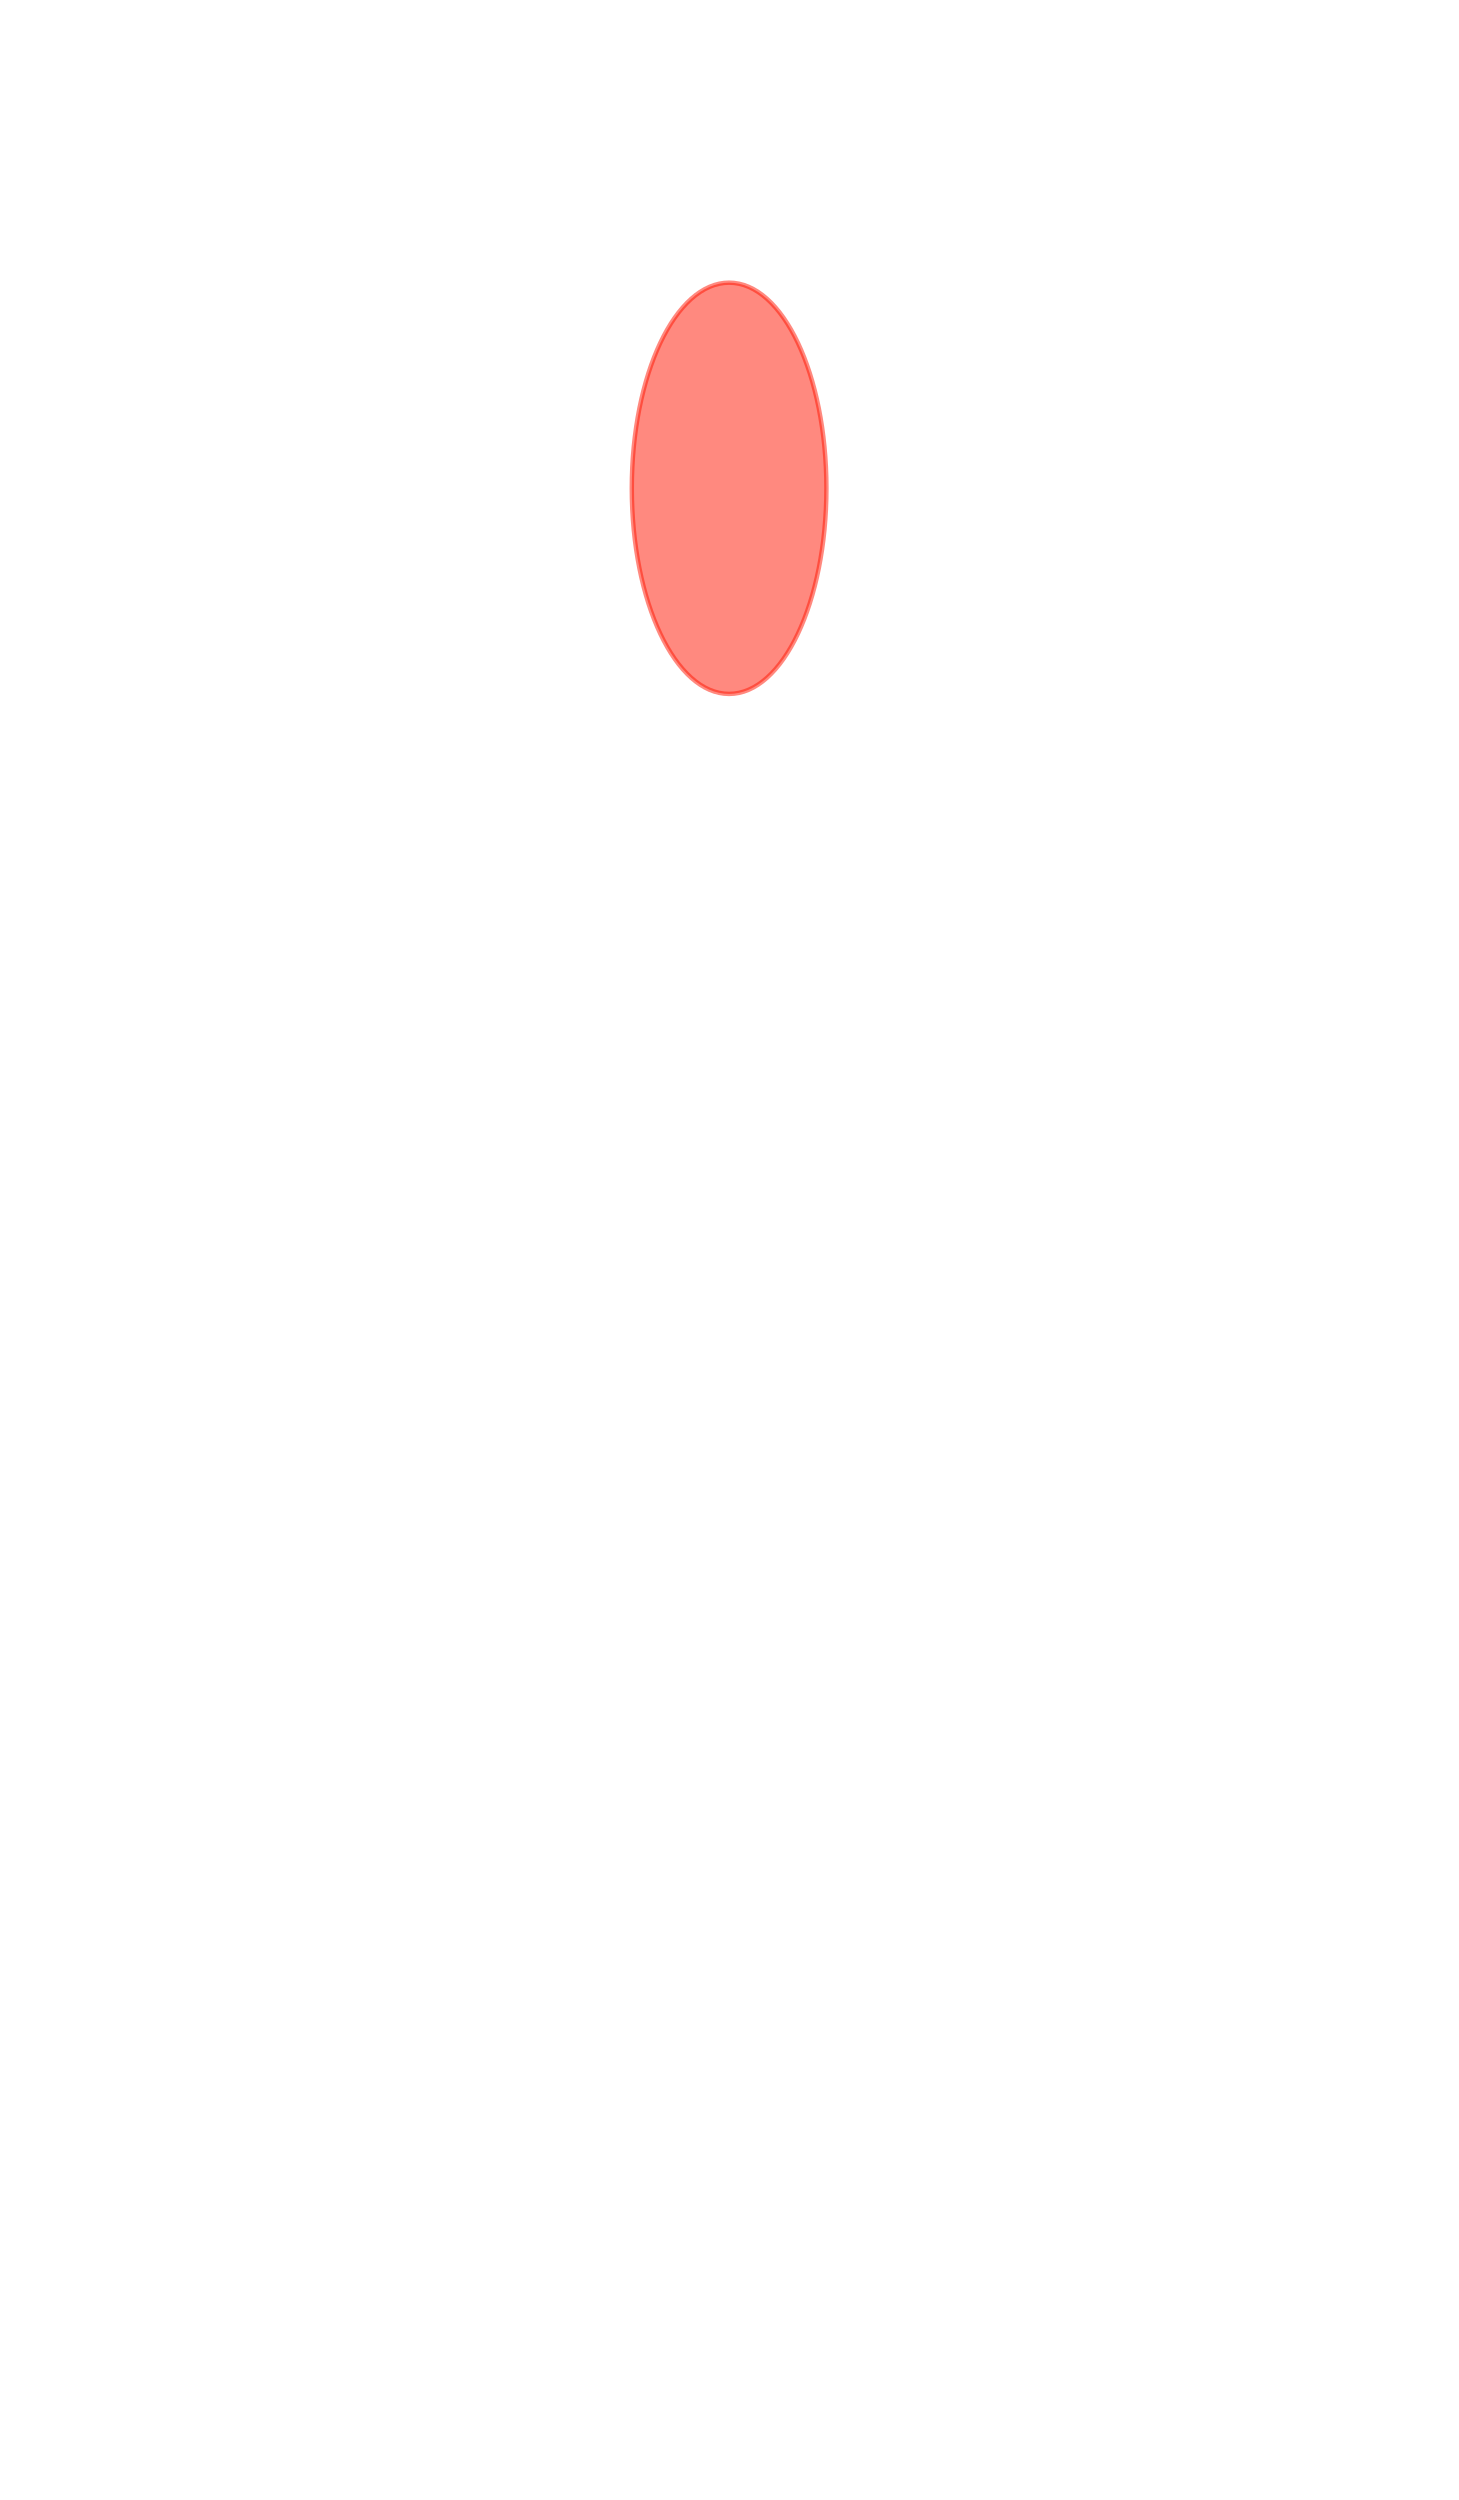
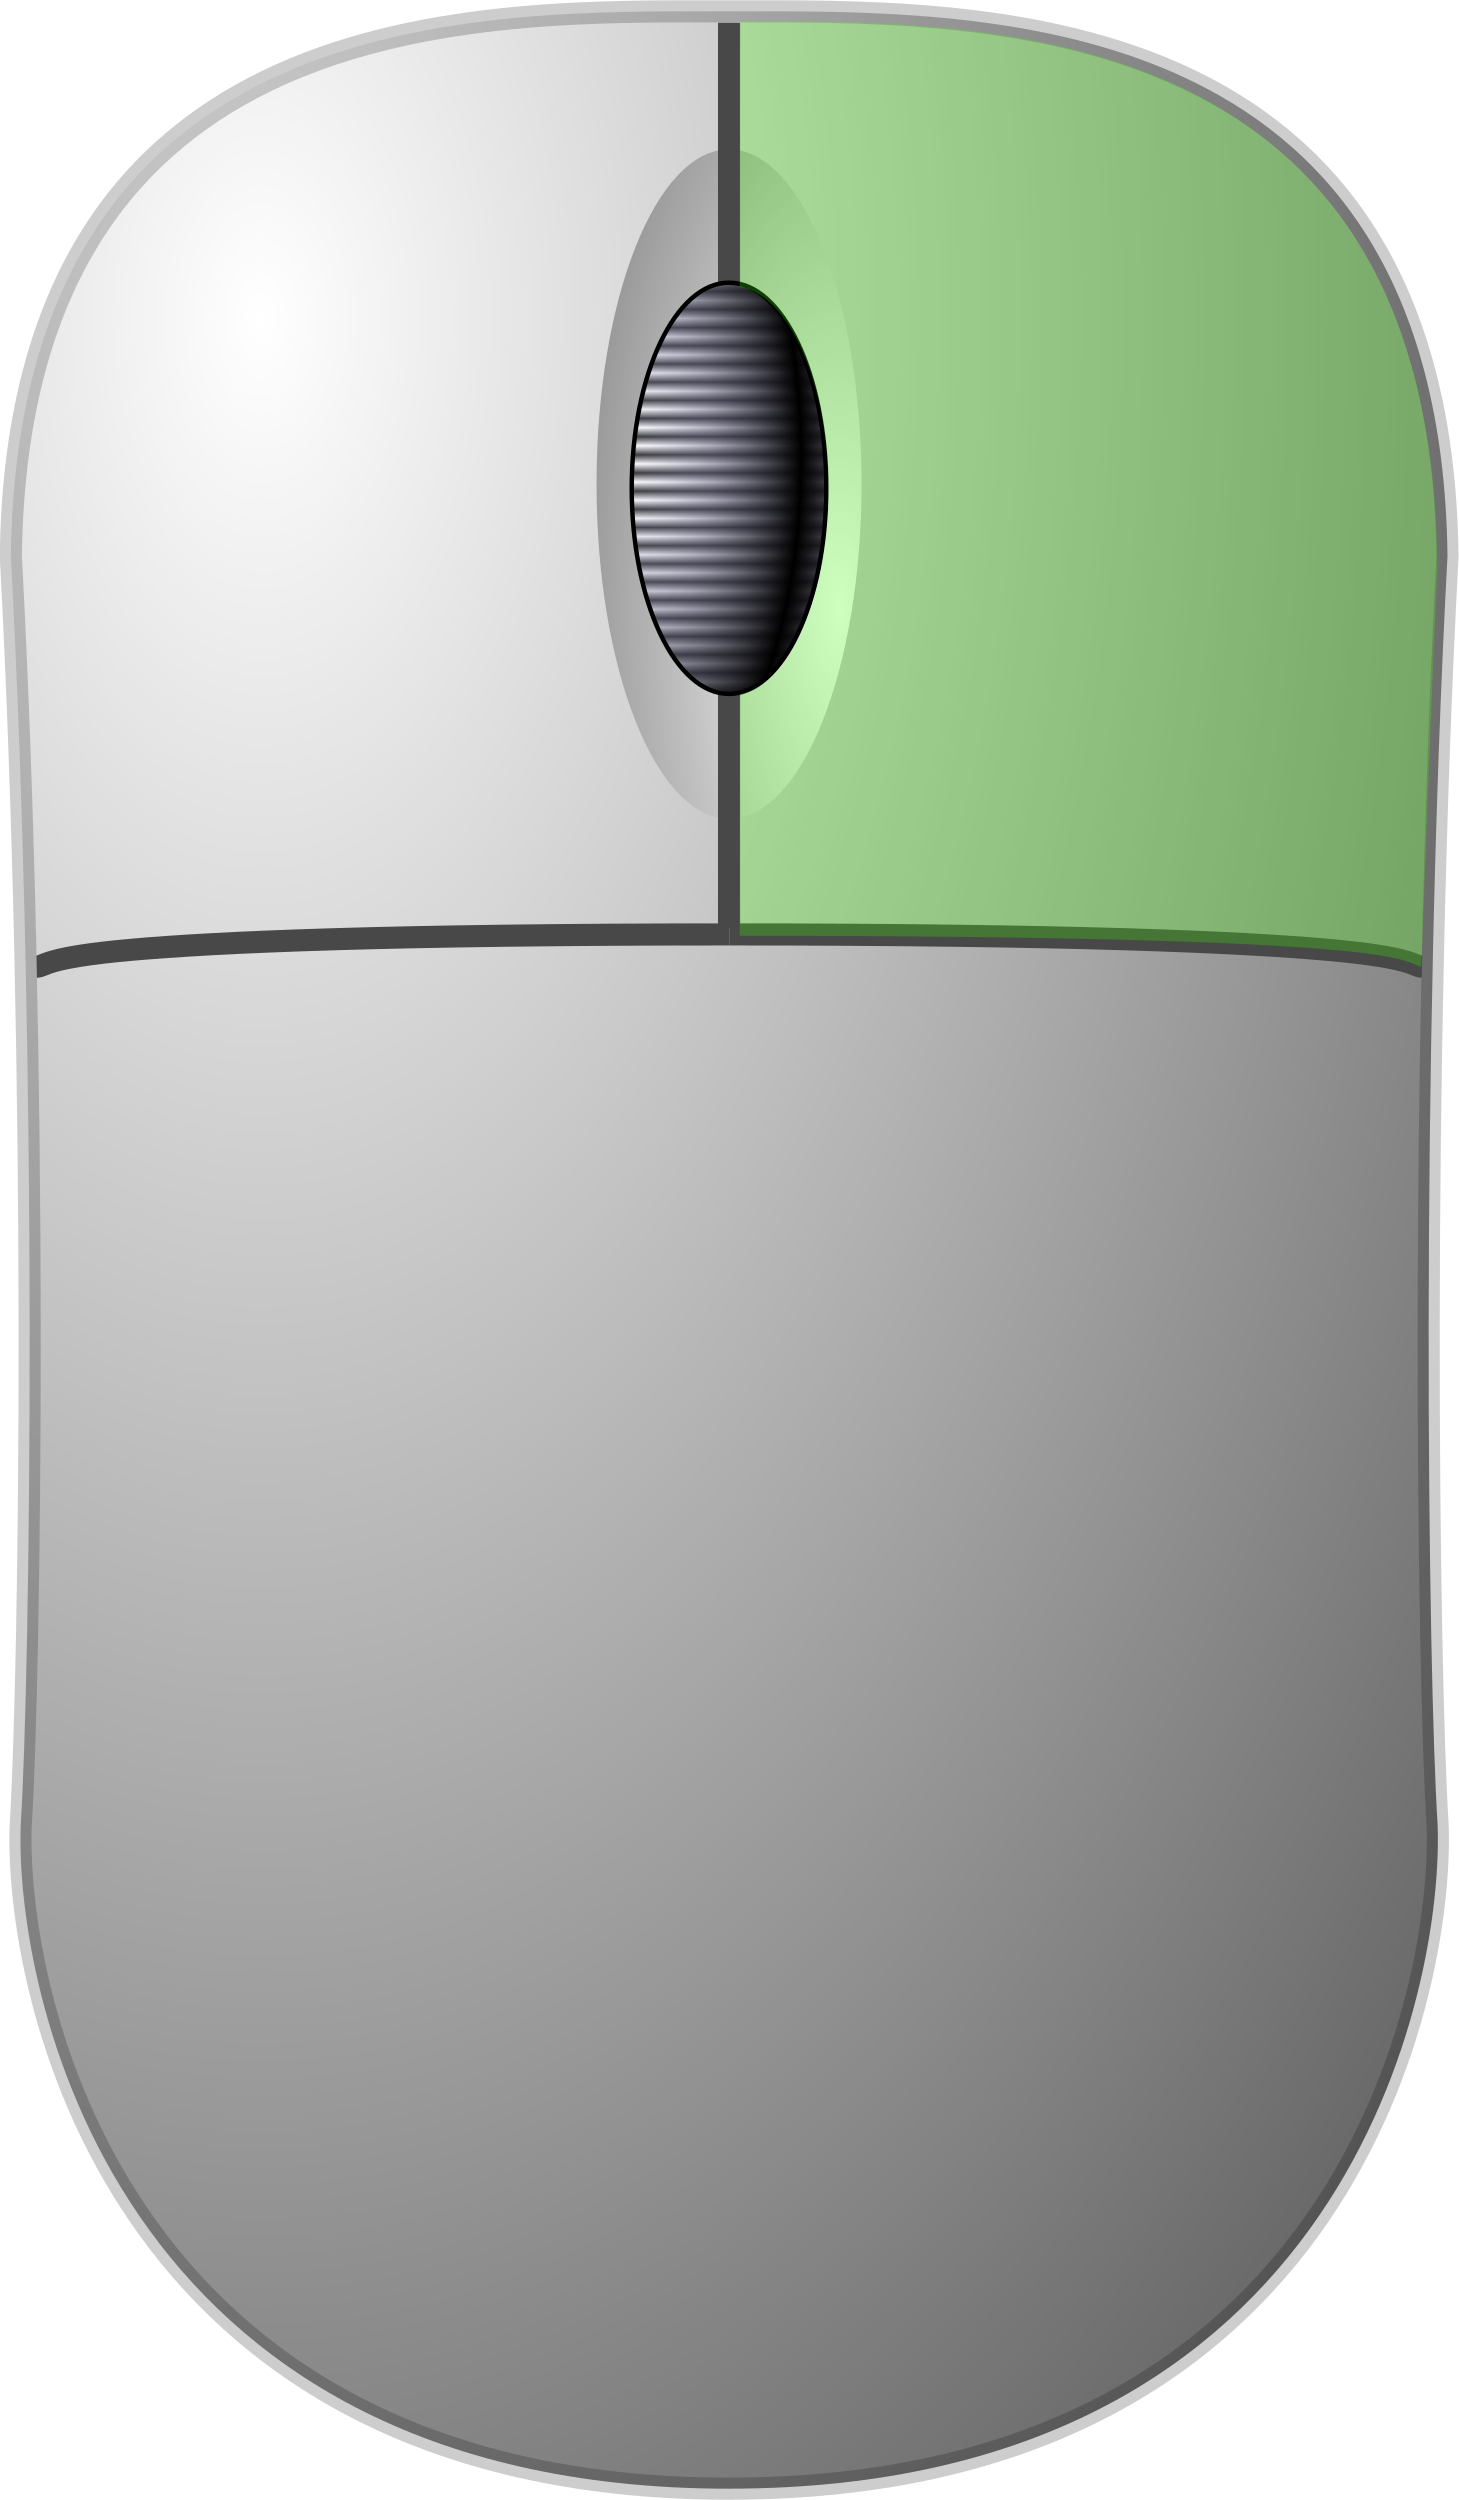
- <svg xmlns="http://www.w3.org/2000/svg" viewBox="0 0 35 60">
-   <path d="m34.434 11.065a2.335 4.934 0 1 1 -4.671 0 2.335 4.934 0 1 1 4.671 0z" style="fill:#ff1400;fill-opacity:.502;fill-rule:evenodd;stroke:#ff1400;stroke-opacity:.502;stroke-width:.107" transform="translate(-14.6 .6541)" />
+ <svg xmlns="http://www.w3.org/2000/svg" xmlns:xlink="http://www.w3.org/1999/xlink" viewBox="0 0 35 60" version="1.1" id="svg577">
+   <defs id="defs581">
+     <radialGradient id="c" cx="85.528" cy="170.14" r="252.08" gradientTransform="matrix(0.14849,0,0,0.25527,-6.4293,-35.807)" gradientUnits="userSpaceOnUse" spreadMethod="reflect" xlink:href="#b" />
+     <linearGradient id="b">
+       <stop stop-color="#fff" offset="0" id="stop3" />
+       <stop stop-color="#666" offset="1" id="stop5" />
+     </linearGradient>
+     <radialGradient id="a" cx="193.4" cy="181.62" r="68.141" gradientTransform="matrix(0.13524,0,0,0.34162,-6.0078,-47.415)" gradientUnits="userSpaceOnUse" spreadMethod="reflect" xlink:href="#b" />
+     <linearGradient id="d" x1="193.63" x2="193.63" y1="161.65" y2="162.42" gradientTransform="matrix(0.13405,0,0,0.2832,-6.2984,-36.608)" gradientUnits="userSpaceOnUse" spreadMethod="reflect">
+       <stop stop-color="#333" offset="0" id="stop9" />
+       <stop stop-color="#fff" offset="1" id="stop11" />
+     </linearGradient>
+     <radialGradient id="e" cx="158.03" cy="169.2" r="31.163" gradientTransform="matrix(0.13493,0,0,0.28136,-6.2984,-36.608)" gradientUnits="userSpaceOnUse" spreadMethod="reflect">
+       <stop stop-color="#b3b3eb" stop-opacity="0" offset="0" id="stop14" />
+       <stop offset="1" id="stop16" />
+     </radialGradient>
+   </defs>
+   <g id="g265" transform="translate(-9.3999999e-4,-4.4938326e-5)">
+     <path d="M 17.503,59.729 C 2.598,59.729 0.344,47.619 0.499,43.782 0.728,40.163 0.919,25.606 0.261,13.348 c 0.168,-13.396 11.35,-13.076 17.24,-13.076 5.89,0 17.072,-0.32 17.24,13.076 -0.658,12.258 -0.468,26.815 -0.238,30.433 0.154,3.837 -2.099,15.947 -17.004,15.947" fill="url(#c)" fill-rule="evenodd" stroke="#000000" stroke-linejoin="round" stroke-opacity="0.198" stroke-width="0.531" id="path19" style="fill:url(#c)" />
+     <ellipse cx="17.498" cy="11.617" rx="3.18" ry="8.032" fill="url(#a)" fill-rule="evenodd" id="ellipse21" style="fill:url(#a)" />
+     <g fill="none" stroke="#484848" id="g29">
+       <path d="m 17.505,22.426 c -8.161,0 -12.278,0.183 -14.374,0.371 -2.096,0.188 -2.039,0.399 -2.251,0.404" stroke-width="0.531" id="path23" />
+       <path d="m 17.504,22.426 c 8.161,0 12.278,0.183 14.374,0.371 2.096,0.188 2.039,0.399 2.251,0.404" stroke-width="0.531" id="path25" />
+       <path d="m 17.498,0.546 v 21.716" stroke-width="0.531" id="path27" />
+     </g>
+     <path d="m 19.833,11.719 a 2.335,4.934 0 1 1 -4.671,0 2.335,4.934 0 1 1 4.671,0 z" fill="url(#d)" fill-rule="evenodd" id="path31" style="fill:url(#d)" />
+     <path d="m 19.833,11.719 a 2.335,4.934 0 1 1 -4.671,0 2.335,4.934 0 1 1 4.671,0 z" fill="url(#e)" fill-rule="evenodd" stroke="#000000" stroke-width="0.107" id="path33" style="fill:url(#e)" />
+   </g>
+   <path d="m33.358-.146c5.974.014 15.673.519 15.736 13.108-.145 3.342-.282 6.896-.384 9.586-.491-.117.001-.741-16.358-.744v-5.799c1.192-.196 2.13-2.308 2.13-4.887s-.938-4.691-2.13-4.887v-6.376c.323-0.0.655-.001 1.006 0z" fill="#40ff00" fill-opacity=".251" fill-rule="evenodd" transform="translate(-14.6 .6541)" id="path575" />
</svg>
